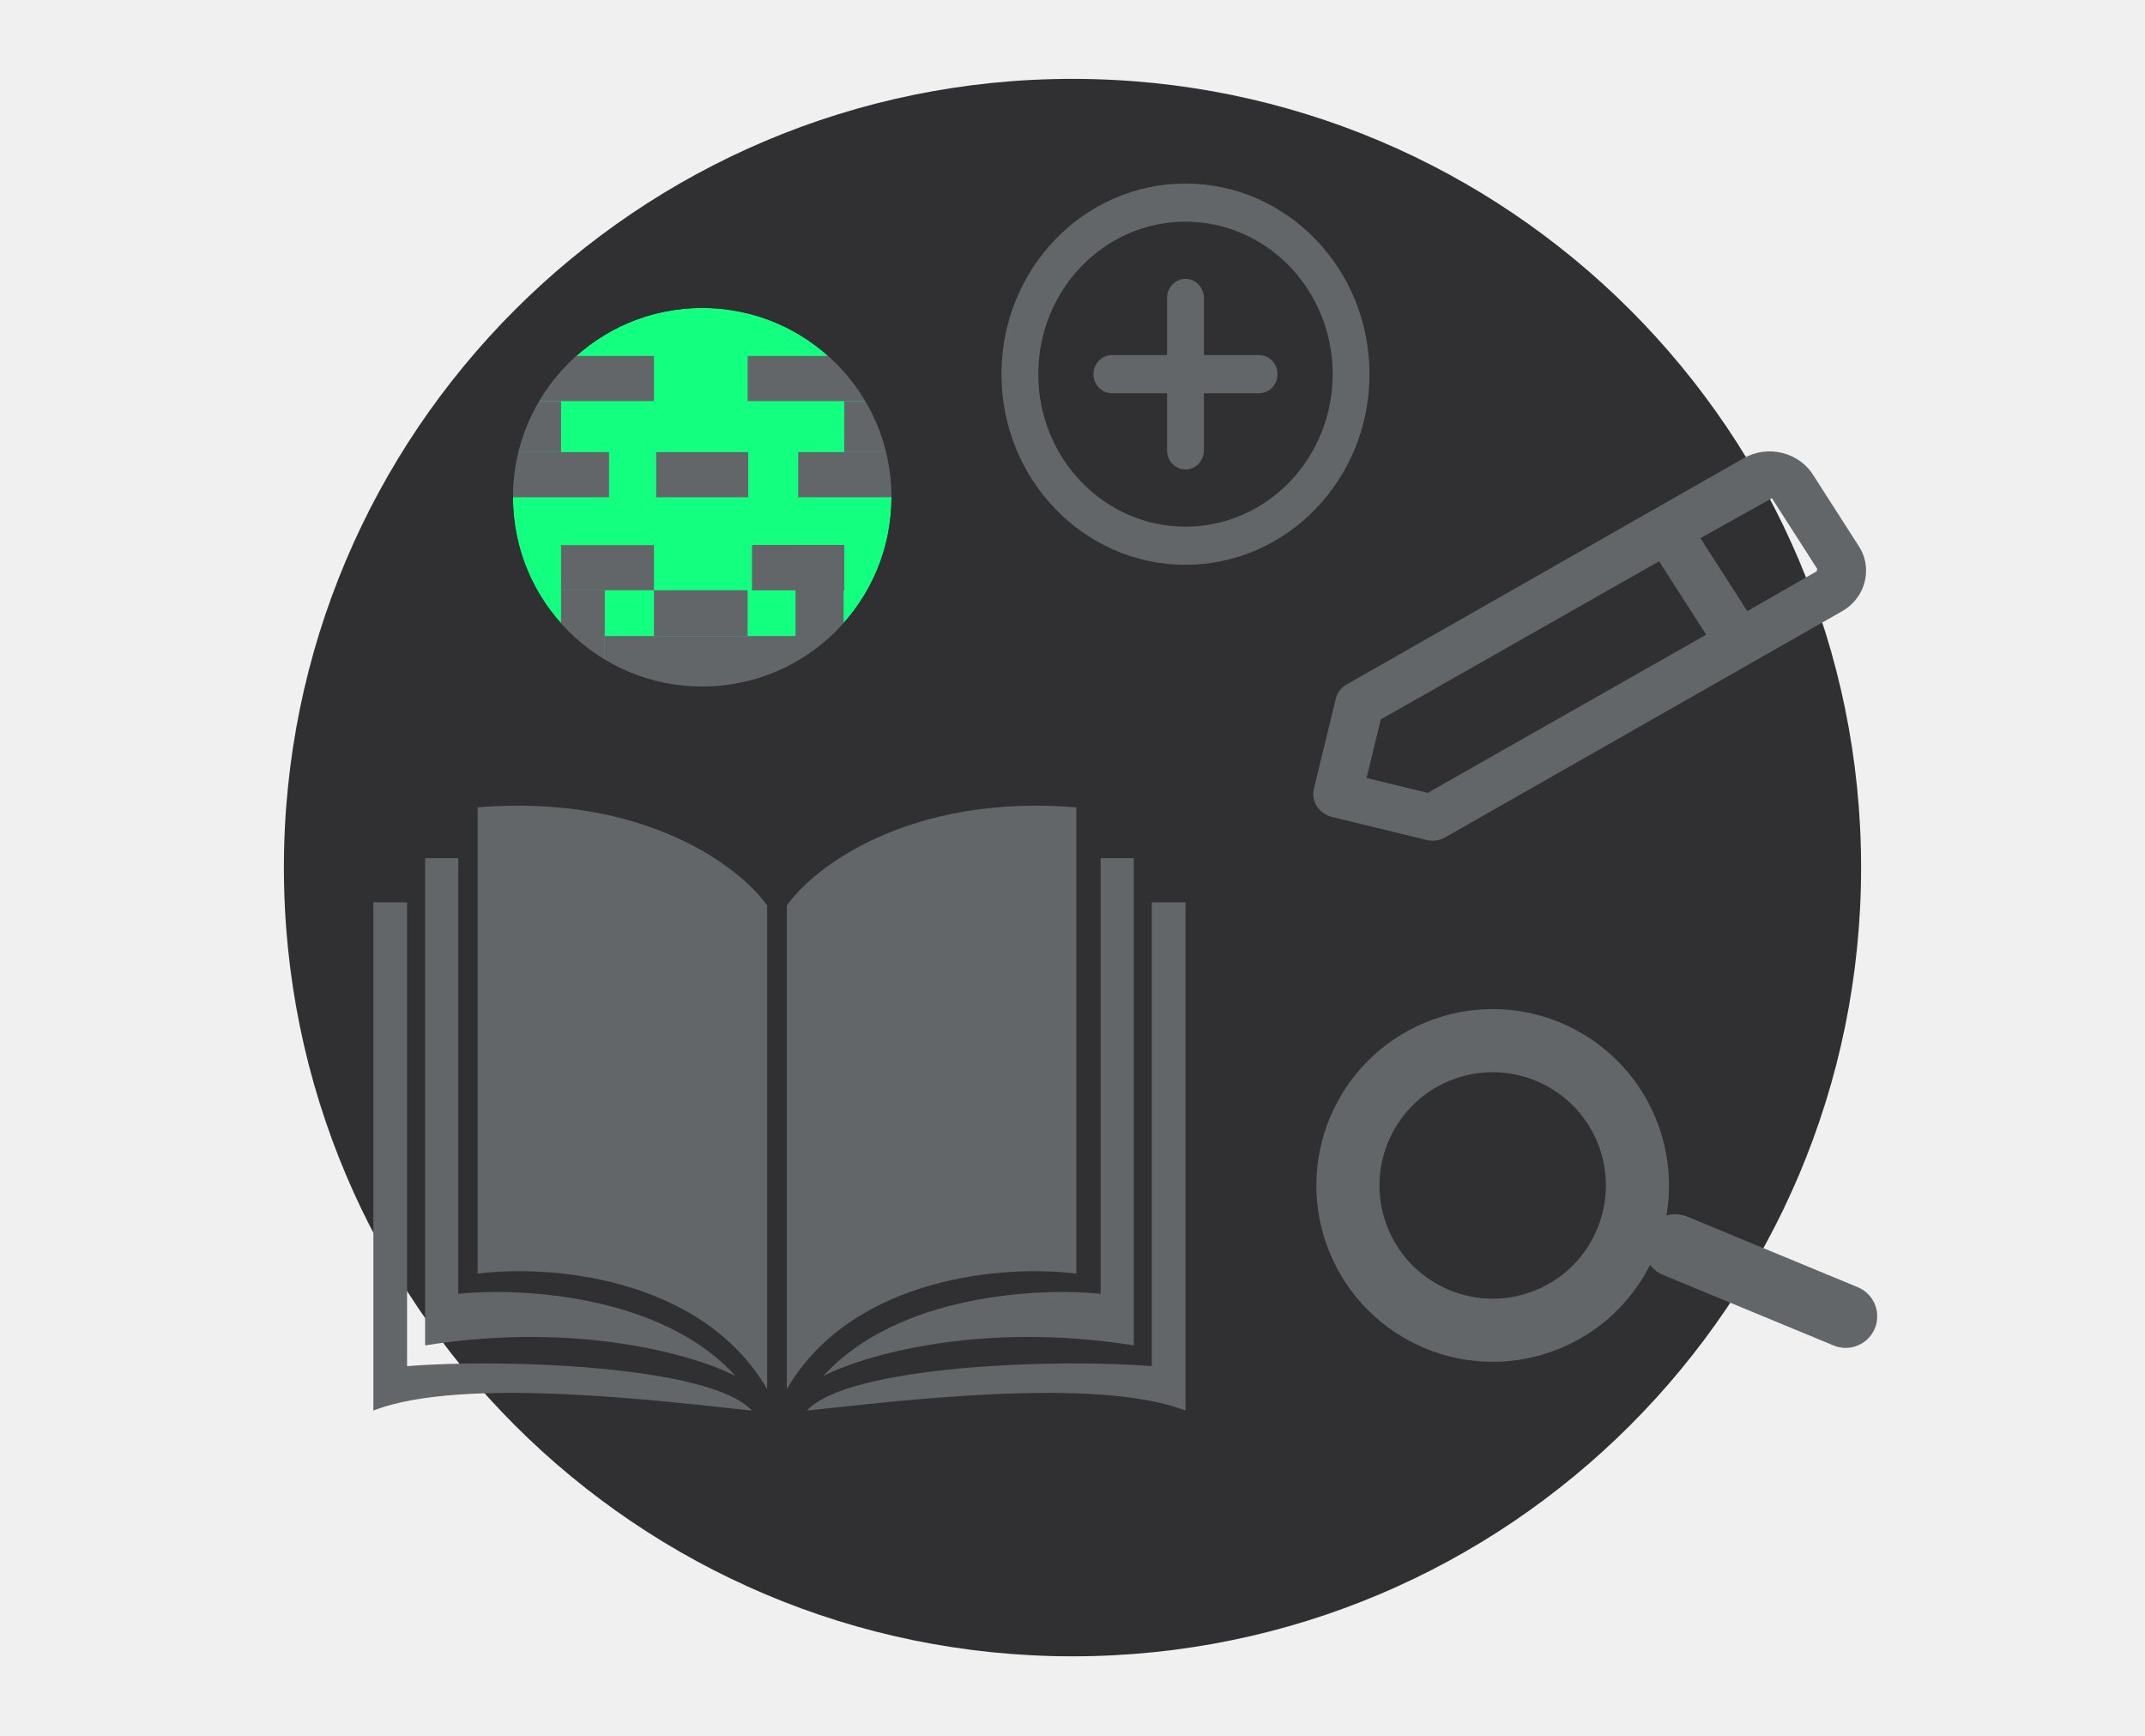
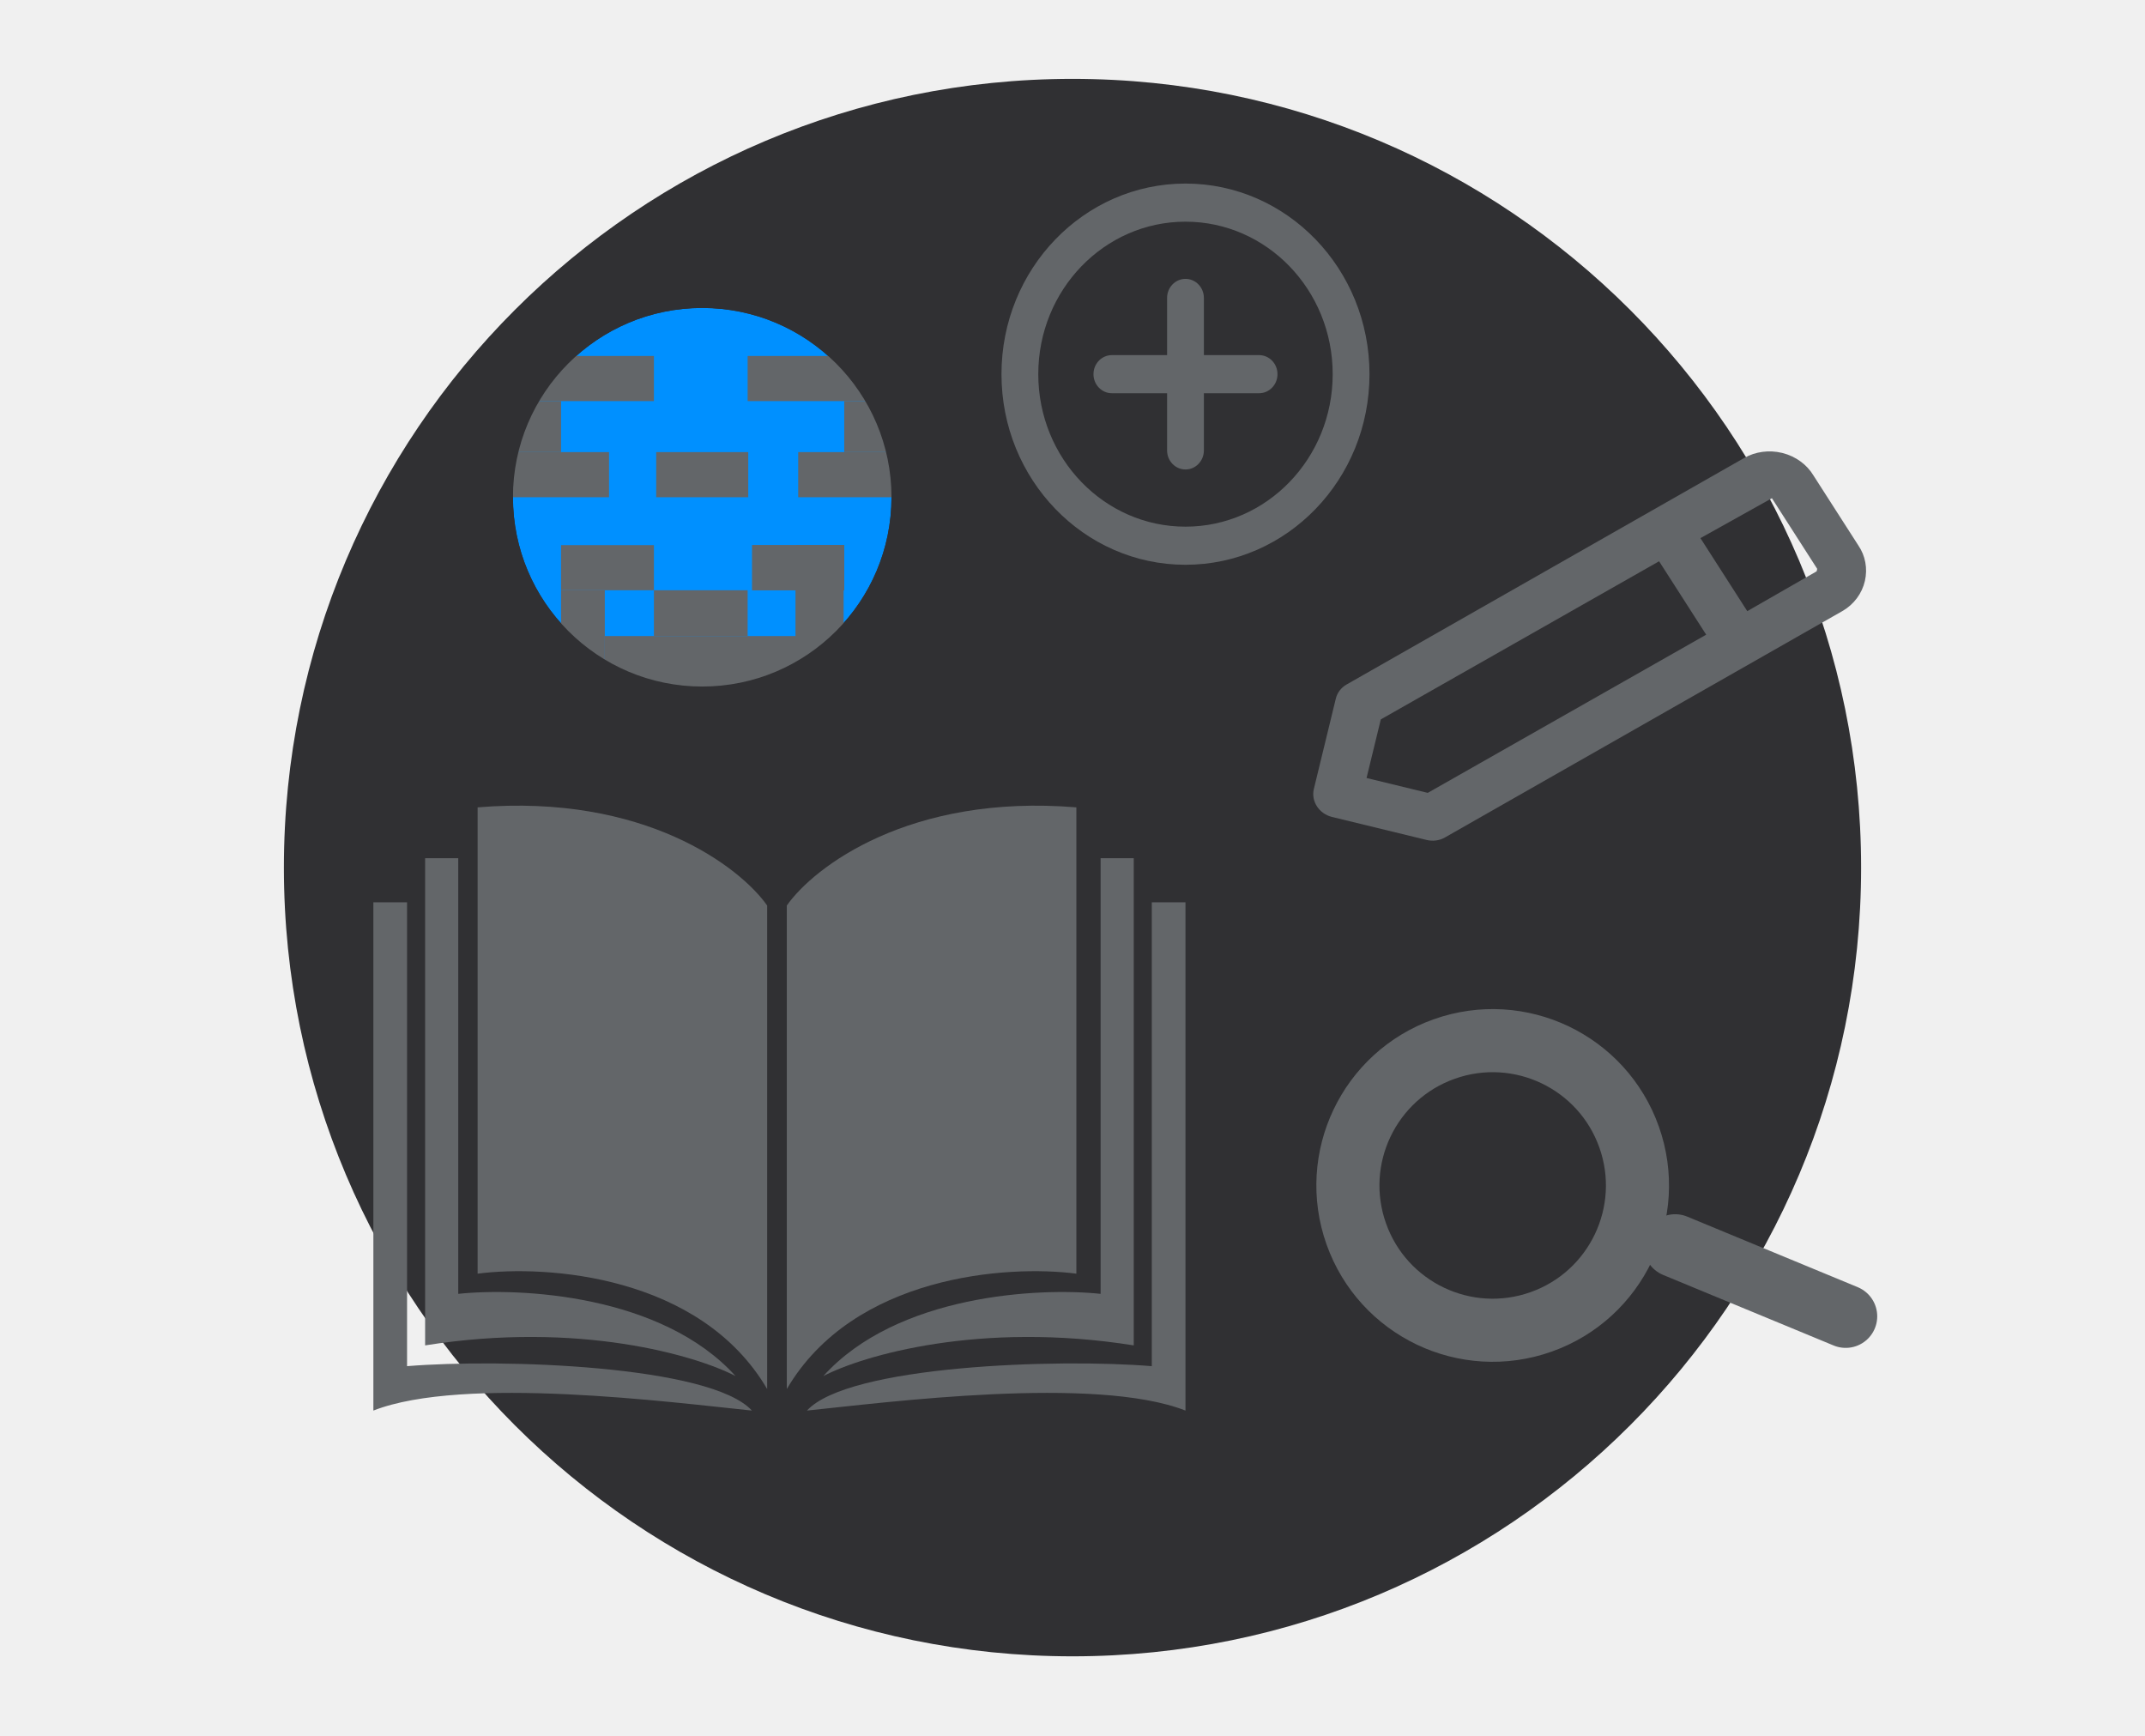
<svg xmlns="http://www.w3.org/2000/svg" width="136" height="110" viewBox="0 0 136 110" fill="none">
  <g clip-path="url(#clip0_876_38488)">
    <path class="illustration-background-fill" fill-rule="evenodd" clip-rule="evenodd" d="M68 5C95.614 5 118 27.386 118 55C118 82.613 95.614 105 68 105C40.387 105 18 82.613 18 55C18 27.386 40.387 5 68 5Z" fill="#303033" />
    <path class="illustration-light-fill" d="M30.282 80.743V51.181C40.861 50.31 46.929 54.967 48.641 57.405V88.056C44.409 80.836 34.638 80.172 30.282 80.743Z" fill="#636669" />
    <path class="illustration-light-fill" d="M68.245 80.743V51.181C57.665 50.31 51.597 54.967 49.886 57.405V88.056C54.117 80.836 63.888 80.172 68.245 80.743Z" fill="#636669" />
    <path class="illustration-light-fill" d="M26.954 85.289C36.724 83.733 44.146 85.937 46.636 87.234C41.968 82.068 32.97 81.607 29.054 82.022V54.405H26.954V85.289Z" fill="#636669" />
    <path class="illustration-light-fill" d="M23.673 89.421C29.399 87.181 42.615 88.903 47.672 89.421C45.058 86.558 31.773 86.113 25.809 86.606V57.199H23.673L23.673 89.421Z" fill="#636669" />
    <path class="illustration-light-fill" d="M71.883 85.289C62.112 83.733 54.69 85.937 52.201 87.234C56.869 82.068 65.867 81.607 69.782 82.022V54.405H71.883V85.289Z" fill="#636669" />
    <path class="illustration-light-fill" d="M75.163 89.421C69.438 87.181 56.221 88.903 51.164 89.421C53.778 86.558 67.064 86.113 73.028 86.606V57.199H75.163L75.163 89.421Z" fill="#636669" />
    <path class="illustration-light-fill" fill-rule="evenodd" clip-rule="evenodd" d="M110.783 38.743L107.813 34.114L112.345 31.584L115.218 36.063C115.225 36.074 115.175 36.206 115.184 36.217L110.783 38.743ZM90.524 50.263L86.644 49.32L87.547 45.606L105.192 35.581L108.178 40.235L90.524 50.263ZM118.241 36.827C118.422 36.036 118.268 35.227 117.83 34.585L114.978 30.14C114.561 29.447 113.852 28.931 113.031 28.721L112.99 28.711C112.165 28.51 111.288 28.63 110.582 29.036L85.381 43.391C85.035 43.587 84.786 43.911 84.695 44.288L83.304 50.009C83.113 50.792 83.629 51.589 84.457 51.79L90.454 53.248C90.851 53.344 91.266 53.289 91.61 53.092L116.822 38.733C117.542 38.317 118.06 37.622 118.241 36.827Z" fill="#636669" />
    <mask id="mask0_876_38488" style="mask-type:alpha" maskUnits="userSpaceOnUse" x="32" y="19" width="25" height="25">
      <circle cx="44.523" cy="31.522" r="12" fill="white" />
    </mask>
    <g mask="url(#mask0_876_38488)">
-       <circle class="illustration-main-fill" cx="44.523" cy="31.522" r="12" fill="#12FF80" />
+       <circle class="illustration-main-fill" cx="44.523" cy="31.522" r="12" fill="#0090FF" />
      <rect x="50.465" y="34.557" width="3.062" height="2.861" fill="#636669" />
      <rect x="47.691" y="34.557" width="5.836" height="2.861" fill="#636669" />
      <rect x="47.691" y="34.557" width="5.836" height="2.861" fill="#636669" />
      <rect x="25.779" y="22.566" width="15.682" height="2.861" fill="#636669" />
      <rect x="47.403" y="22.566" width="11.598" height="2.861" fill="#636669" />
      <rect x="29.486" y="25.427" width="6.086" height="3.233" fill="#636669" />
      <rect x="35.572" y="37.418" width="2.774" height="4.936" fill="#636669" />
      <rect x="50.437" y="37.418" width="3.052" height="3.233" fill="#636669" />
      <rect x="38.346" y="40.322" width="17.398" height="3.233" fill="#636669" />
      <rect x="53.527" y="25.427" width="6.086" height="3.233" fill="#636669" />
      <rect x="32.529" y="28.661" width="6.086" height="2.861" fill="#636669" />
      <rect x="50.609" y="28.661" width="6.086" height="2.861" fill="#636669" />
      <rect x="41.605" y="28.661" width="5.836" height="2.861" fill="#636669" />
      <rect x="41.461" y="37.418" width="5.942" height="2.904" fill="#636669" />
      <rect x="35.572" y="34.557" width="5.889" height="2.861" fill="#636669" />
    </g>
    <path class="illustration-light-fill" fill-rule="evenodd" clip-rule="evenodd" d="M86.83 23.72C86.83 30.393 81.607 35.803 75.163 35.803C68.72 35.803 63.497 30.393 63.497 23.72C63.497 17.047 68.72 11.637 75.163 11.637C81.607 11.637 86.83 17.047 86.83 23.72ZM65.83 23.72C65.83 29.059 70.009 33.387 75.163 33.387C80.318 33.387 84.497 29.059 84.497 23.72C84.497 18.381 80.318 14.053 75.163 14.053C70.009 14.053 65.83 18.381 65.83 23.72Z" fill="#636669" />
    <path class="illustration-light-fill" fill-rule="evenodd" clip-rule="evenodd" d="M76.33 22.512H79.83C80.475 22.512 80.997 23.053 80.997 23.72C80.997 24.387 80.475 24.928 79.83 24.928H76.33V28.553C76.33 29.221 75.808 29.762 75.164 29.762C74.519 29.762 73.997 29.221 73.997 28.553V24.928H70.497C69.853 24.928 69.33 24.387 69.33 23.72C69.33 23.053 69.853 22.512 70.497 22.512H73.997V18.887C73.997 18.22 74.519 17.678 75.164 17.678C75.808 17.678 76.33 18.22 76.33 18.887V22.512Z" fill="#636669" />
    <circle class="illustration-background-fill illustration-light-stroke" cx="94.641" cy="75.15" r="9.178" transform="rotate(-19.5258 94.6408 75.1496)" stroke="#636669" stroke-width="4" />
    <line class="illustration-light-stroke" x1="106.212" y1="78.974" x2="117.022" y2="83.447" stroke="#636669" stroke-width="4" stroke-linecap="round" />
  </g>
  <defs>
    <clipPath id="clip0_876_38488">
      <rect width="136" height="110" fill="white" />
    </clipPath>
  </defs>
</svg>
